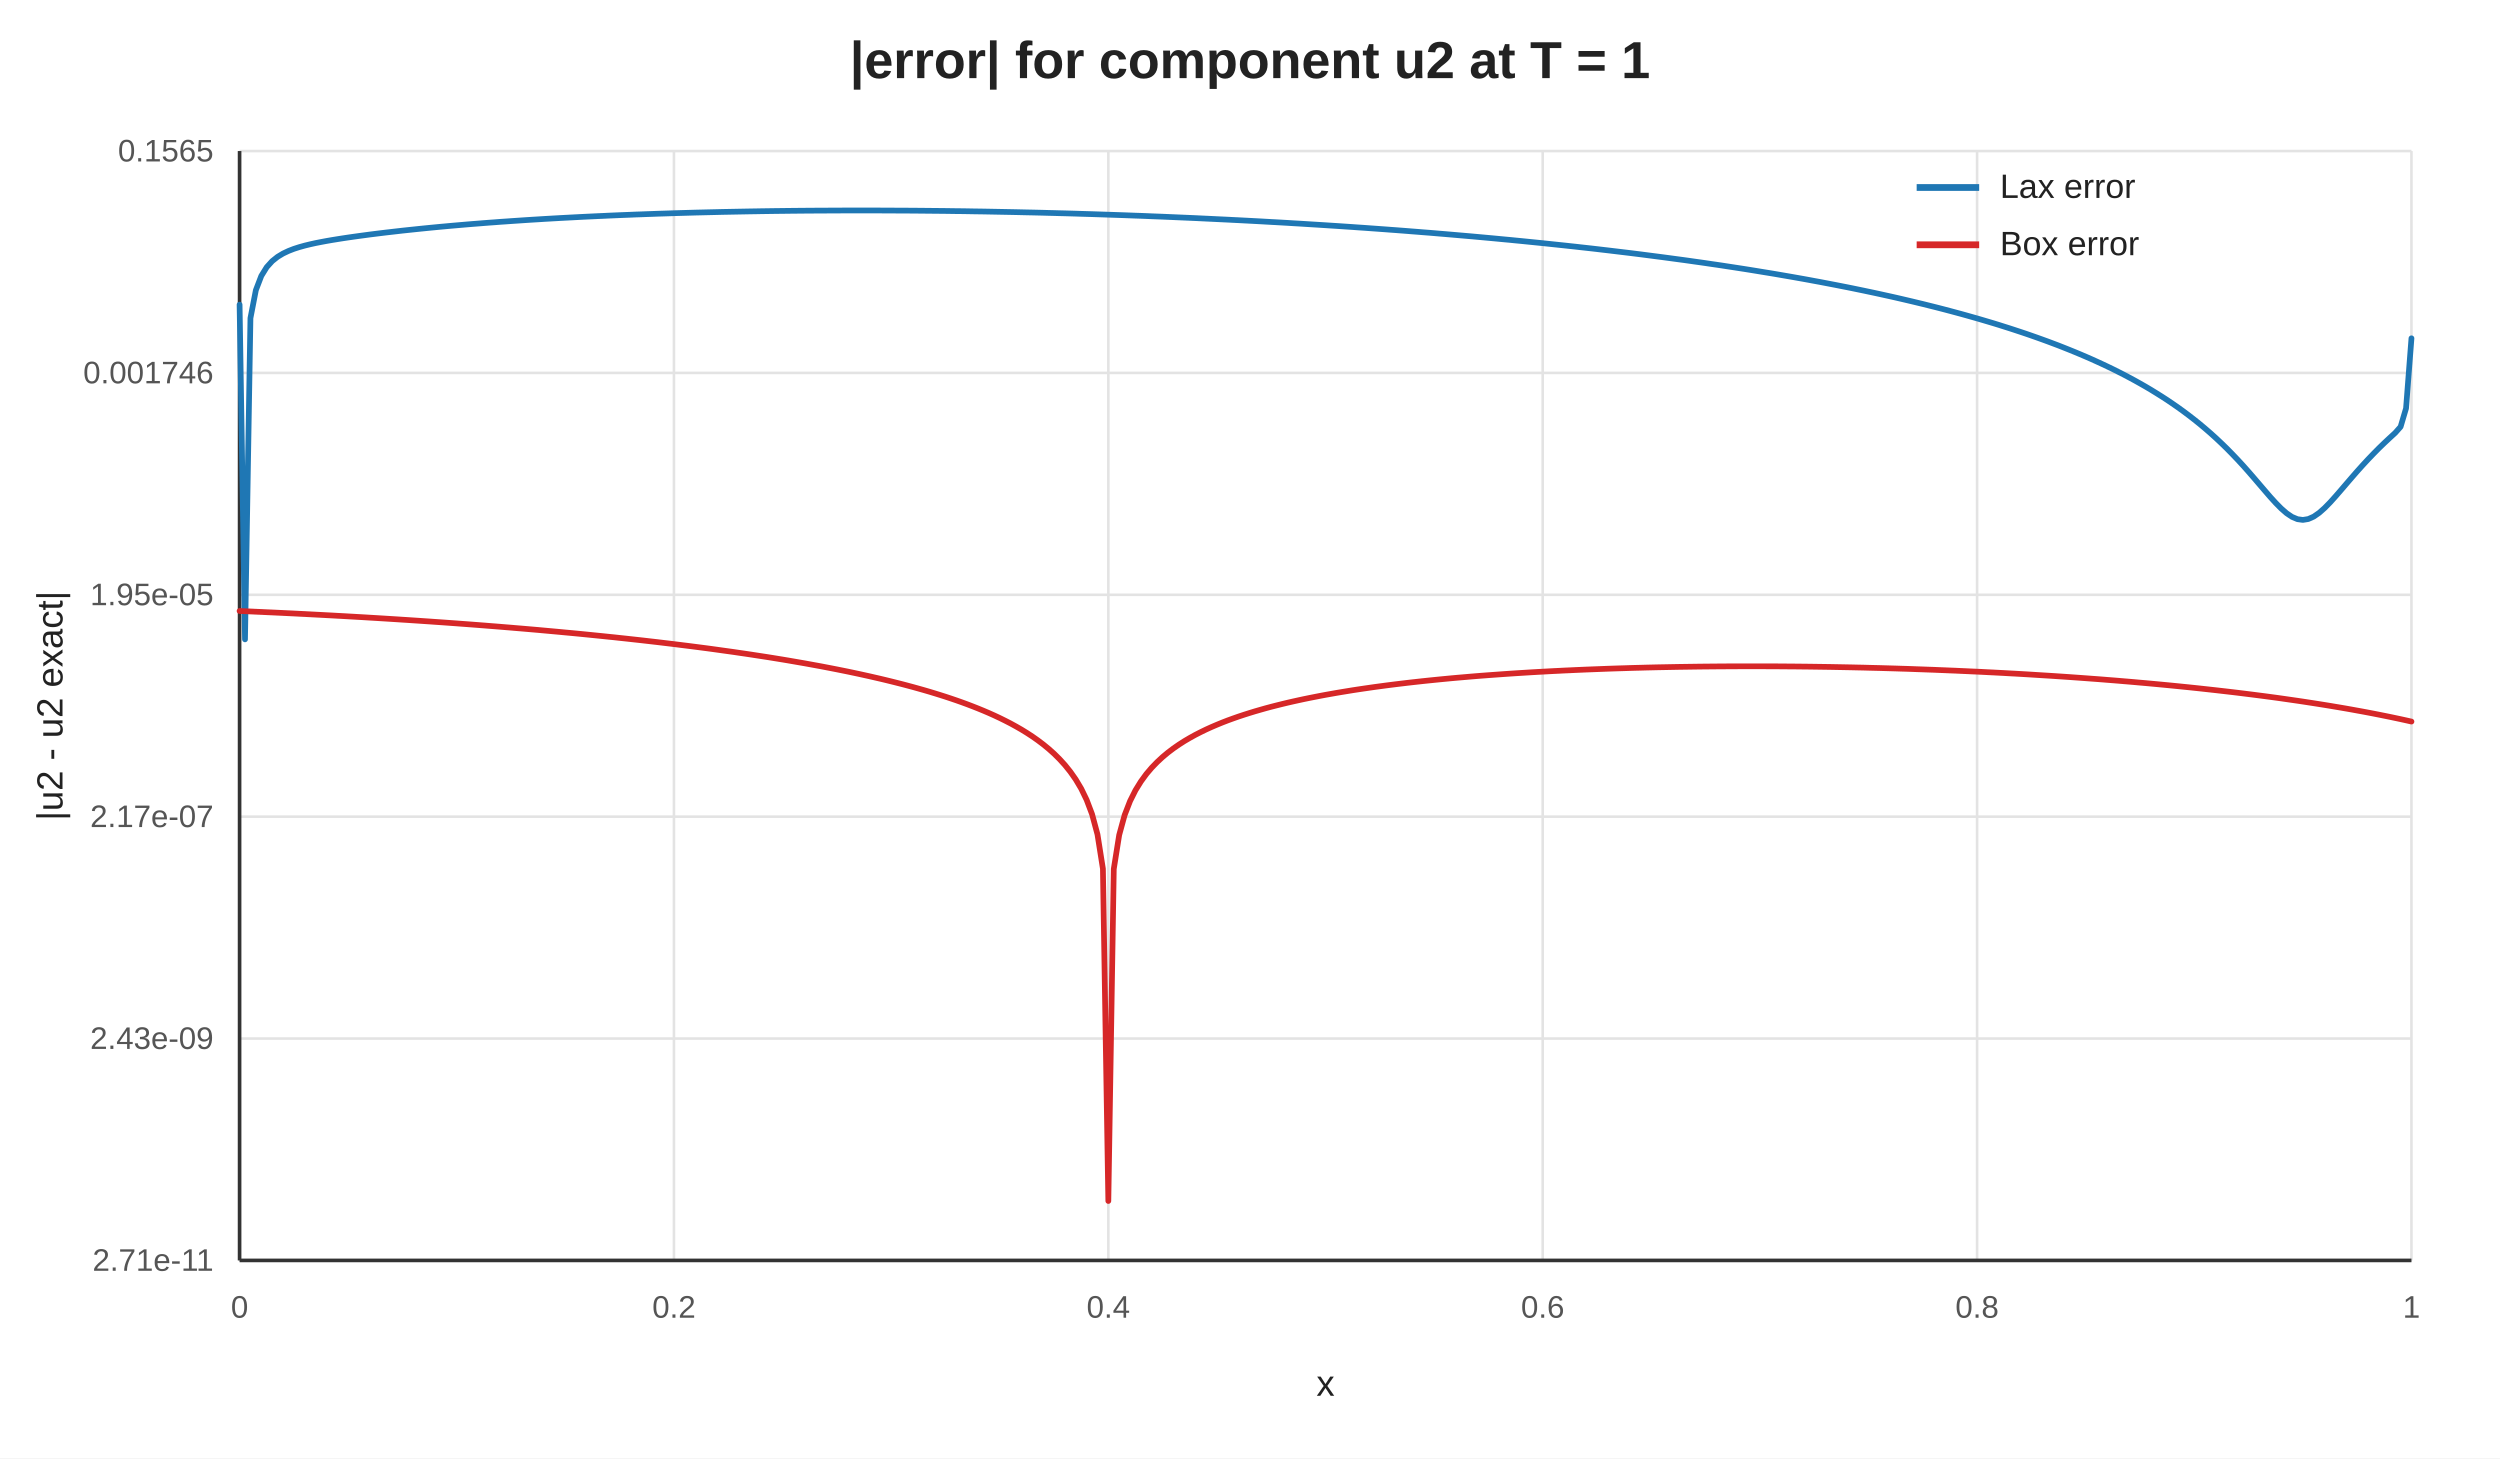
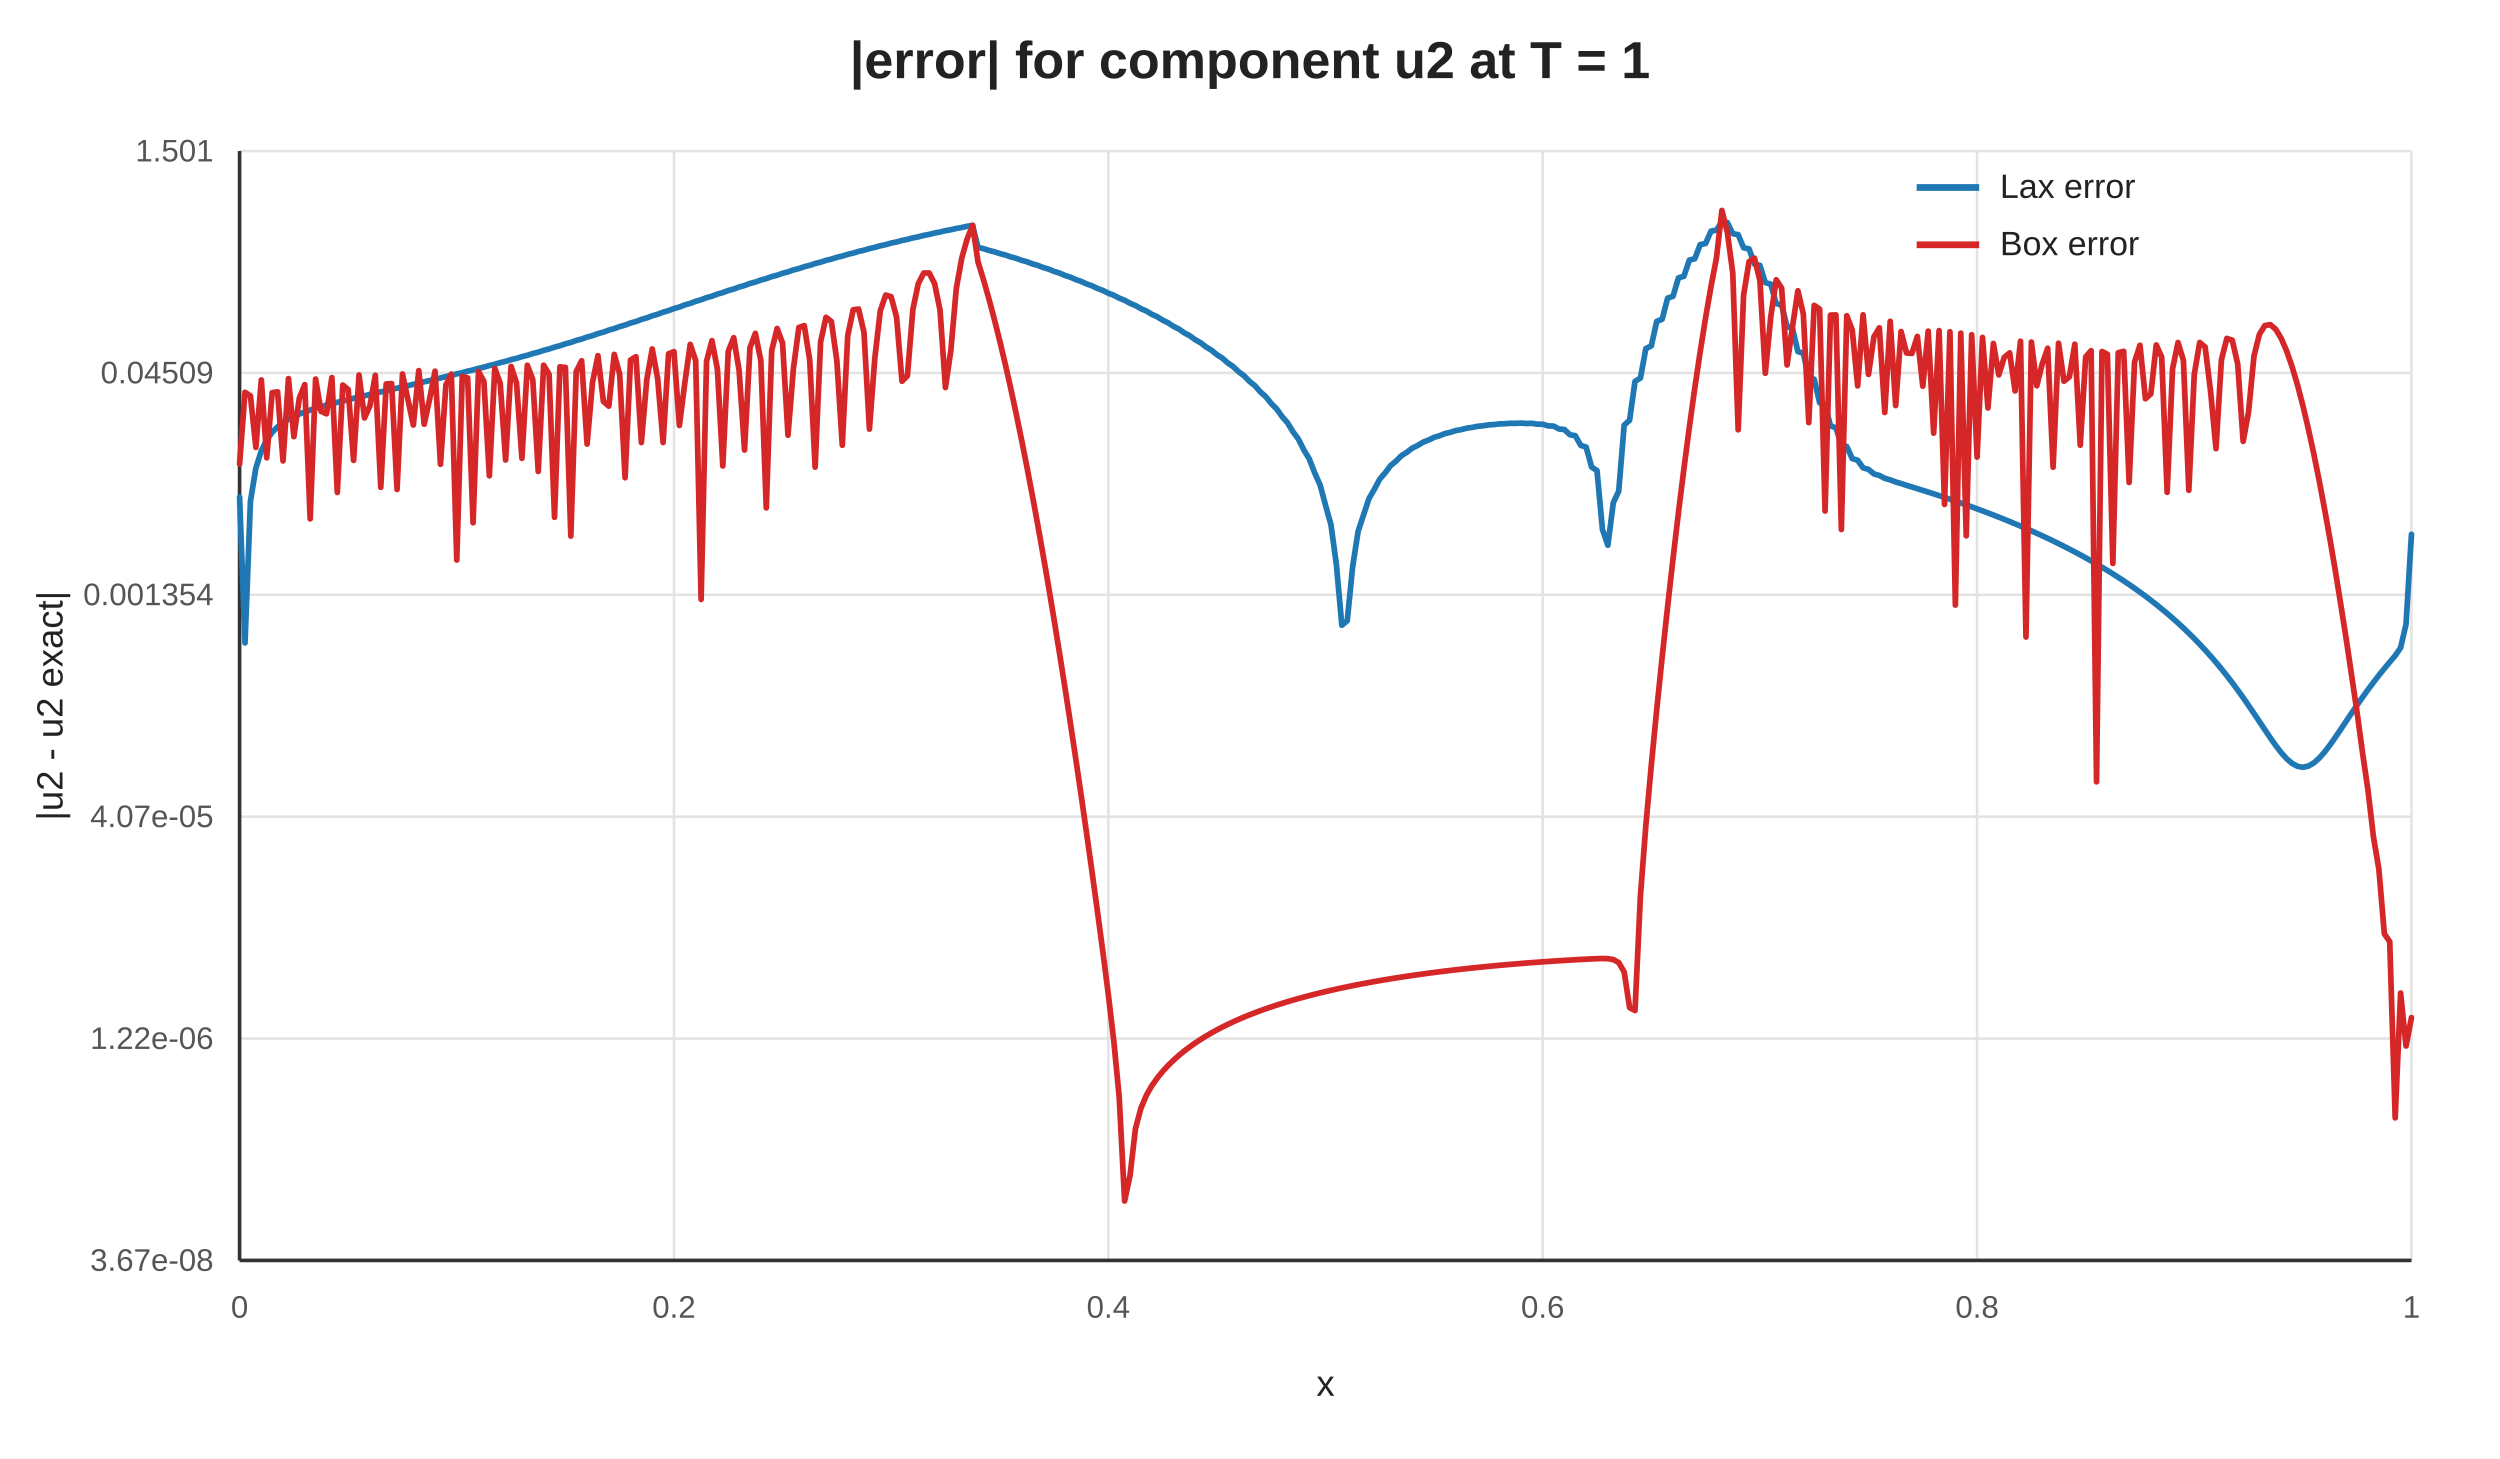
<svg xmlns="http://www.w3.org/2000/svg" width="960" height="560" viewBox="0 0 960 560">
  <style>
text { font-family: Arial, Helvetica, sans-serif; fill: #222; }
.title { font-size: 20px; font-weight: 700; }
.axis-label { font-size: 14px; }
.tick { font-size: 12px; fill: #555; }
.grid { stroke: #e3e3e3; stroke-width: 1; }
.axis { stroke: #333; stroke-width: 1.4; }
.legend { font-size: 13px; }
</style>
  <rect width="100%" height="100%" fill="white" />
  <text class="title" x="480.0" y="30" text-anchor="middle">|error| for component u2 at T = 1</text>
  <line class="grid" x1="92.00" y1="58" x2="92.00" y2="484" />
  <text class="tick" x="92.00" y="506" text-anchor="middle">0</text>
  <line class="grid" x1="258.80" y1="58" x2="258.80" y2="484" />
  <text class="tick" x="258.80" y="506" text-anchor="middle">0.2</text>
  <line class="grid" x1="425.60" y1="58" x2="425.60" y2="484" />
  <text class="tick" x="425.60" y="506" text-anchor="middle">0.4</text>
  <line class="grid" x1="592.40" y1="58" x2="592.40" y2="484" />
  <text class="tick" x="592.40" y="506" text-anchor="middle">0.6</text>
  <line class="grid" x1="759.20" y1="58" x2="759.20" y2="484" />
  <text class="tick" x="759.20" y="506" text-anchor="middle">0.8</text>
  <line class="grid" x1="926.00" y1="58" x2="926.00" y2="484" />
  <text class="tick" x="926.00" y="506" text-anchor="middle">1</text>
  <line class="grid" x1="92" y1="484.00" x2="926" y2="484.00" />
-   <text class="tick" x="82" y="488.00" text-anchor="end">2.71e-11</text>
+   <text class="tick" x="82" y="488.00" text-anchor="end">3.67e-08</text>
  <line class="grid" x1="92" y1="398.80" x2="926" y2="398.80" />
-   <text class="tick" x="82" y="402.80" text-anchor="end">2.43e-09</text>
+   <text class="tick" x="82" y="402.80" text-anchor="end">1.22e-06</text>
  <line class="grid" x1="92" y1="313.60" x2="926" y2="313.60" />
-   <text class="tick" x="82" y="317.60" text-anchor="end">2.17e-07</text>
+   <text class="tick" x="82" y="317.60" text-anchor="end">4.07e-05</text>
  <line class="grid" x1="92" y1="228.40" x2="926" y2="228.40" />
-   <text class="tick" x="82" y="232.40" text-anchor="end">1.95e-05</text>
+   <text class="tick" x="82" y="232.40" text-anchor="end">0.001354</text>
  <line class="grid" x1="92" y1="143.20" x2="926" y2="143.20" />
-   <text class="tick" x="82" y="147.20" text-anchor="end">0.001746</text>
+   <text class="tick" x="82" y="147.20" text-anchor="end">0.04509</text>
  <line class="grid" x1="92" y1="58.00" x2="926" y2="58.00" />
-   <text class="tick" x="82" y="62.00" text-anchor="end">0.1565</text>
+   <text class="tick" x="82" y="62.00" text-anchor="end">1.501</text>
  <line class="axis" x1="92" y1="484" x2="926" y2="484" />
  <line class="axis" x1="92" y1="58" x2="92" y2="484" />
  <text class="axis-label" x="509.0" y="536" text-anchor="middle">x</text>
  <text class="axis-label" transform="translate(24,271.0) rotate(-90)" text-anchor="middle">|u2 - u2 exact|</text>
-   <polyline points="92.00,116.98 94.08,245.51 96.17,122.17 98.25,111.42 100.34,105.96 102.42,102.59 104.51,100.28 106.59,98.62 108.68,97.36 110.77,96.37 112.85,95.56 114.94,94.89 117.02,94.31 119.11,93.80 121.19,93.34 123.28,92.93 125.36,92.54 127.44,92.18 129.53,91.84 131.62,91.51 133.70,91.20 135.78,90.90 137.87,90.61 139.96,90.33 142.04,90.05 144.12,89.79 146.21,89.53 148.30,89.28 150.38,89.04 152.47,88.80 154.55,88.56 156.63,88.34 158.72,88.12 160.81,87.90 162.89,87.69 164.98,87.48 167.06,87.28 169.14,87.08 171.23,86.89 173.31,86.70 175.40,86.52 177.49,86.34 179.57,86.16 181.66,85.99 183.74,85.83 185.82,85.66 187.91,85.50 190.00,85.35 192.08,85.19 194.16,85.05 196.25,84.90 198.34,84.76 200.42,84.62 202.50,84.48 204.59,84.35 206.68,84.22 208.76,84.09 210.84,83.97 212.93,83.85 215.01,83.73 217.10,83.62 219.19,83.51 221.27,83.40 223.35,83.29 225.44,83.19 227.53,83.09 229.61,82.99 231.70,82.90 233.78,82.80 235.86,82.71 237.95,82.62 240.03,82.54 242.12,82.46 244.20,82.37 246.29,82.30 248.38,82.22 250.46,82.15 252.55,82.07 254.63,82.01 256.72,81.94 258.80,81.87 260.88,81.81 262.97,81.75 265.05,81.69 267.14,81.63 269.23,81.58 271.31,81.53 273.39,81.48 275.48,81.43 277.56,81.38 279.65,81.34 281.74,81.30 283.82,81.26 285.90,81.22 287.99,81.18 290.07,81.15 292.16,81.11 294.25,81.08 296.33,81.05 298.41,81.02 300.50,81.00 302.59,80.97 304.67,80.95 306.75,80.93 308.84,80.91 310.93,80.90 313.01,80.88 315.10,80.87 317.18,80.86 319.26,80.85 321.35,80.84 323.44,80.83 325.52,80.83 327.61,80.82 329.69,80.82 331.77,80.82 333.86,80.82 335.94,80.83 338.03,80.83 340.12,80.84 342.20,80.85 344.28,80.86 346.37,80.87 348.45,80.88 350.54,80.89 352.62,80.91 354.71,80.93 356.80,80.95 358.88,80.97 360.97,80.99 363.05,81.01 365.13,81.04 367.22,81.07 369.31,81.09 371.39,81.12 373.48,81.16 375.56,81.19 377.65,81.22 379.73,81.26 381.81,81.30 383.90,81.34 385.98,81.38 388.07,81.42 390.15,81.46 392.24,81.51 394.32,81.56 396.41,81.60 398.50,81.65 400.58,81.70 402.67,81.76 404.75,81.81 406.83,81.87 408.92,81.92 411.00,81.98 413.09,82.04 415.18,82.11 417.26,82.17 419.35,82.23 421.43,82.30 423.52,82.37 425.60,82.44 427.69,82.51 429.77,82.58 431.85,82.65 433.94,82.73 436.02,82.81 438.11,82.88 440.19,82.96 442.28,83.05 444.37,83.13 446.45,83.21 448.53,83.30 450.62,83.39 452.70,83.48 454.79,83.57 456.88,83.66 458.96,83.75 461.05,83.85 463.13,83.95 465.22,84.05 467.30,84.15 469.38,84.25 471.47,84.35 473.56,84.46 475.64,84.56 477.73,84.67 479.81,84.78 481.90,84.89 483.98,85.00 486.06,85.12 488.15,85.24 490.23,85.35 492.32,85.47 494.40,85.59 496.49,85.72 498.57,85.84 500.66,85.97 502.75,86.10 504.83,86.23 506.92,86.36 509.00,86.49 511.09,86.63 513.17,86.76 515.26,86.90 517.34,87.04 519.42,87.18 521.51,87.33 523.60,87.47 525.68,87.62 527.76,87.77 529.85,87.92 531.93,88.07 534.02,88.23 536.11,88.38 538.19,88.54 540.27,88.70 542.36,88.87 544.44,89.03 546.53,89.20 548.62,89.36 550.70,89.53 552.78,89.71 554.87,89.88 556.95,90.06 559.04,90.24 561.12,90.42 563.21,90.60 565.30,90.78 567.38,90.97 569.47,91.16 571.55,91.35 573.63,91.54 575.72,91.74 577.81,91.94 579.89,92.13 581.98,92.34 584.06,92.54 586.14,92.75 588.23,92.96 590.32,93.17 592.40,93.38 594.49,93.60 596.57,93.82 598.65,94.04 600.74,94.26 602.83,94.49 604.91,94.71 607.00,94.95 609.08,95.18 611.17,95.41 613.25,95.65 615.34,95.90 617.42,96.14 619.50,96.39 621.59,96.64 623.68,96.89 625.76,97.14 627.84,97.40 629.93,97.66 632.01,97.93 634.10,98.20 636.18,98.47 638.27,98.74 640.36,99.02 642.44,99.30 644.52,99.58 646.61,99.86 648.69,100.15 650.78,100.45 652.87,100.74 654.95,101.04 657.03,101.35 659.12,101.65 661.21,101.96 663.29,102.28 665.38,102.60 667.46,102.92 669.54,103.24 671.63,103.57 673.72,103.91 675.80,104.25 677.88,104.59 679.97,104.93 682.06,105.28 684.14,105.64 686.23,106.00 688.31,106.36 690.39,106.73 692.48,107.10 694.57,107.48 696.65,107.87 698.74,108.25 700.82,108.65 702.91,109.05 704.99,109.45 707.08,109.86 709.16,110.27 711.25,110.69 713.33,111.12 715.42,111.55 717.50,111.99 719.59,112.43 721.67,112.88 723.75,113.34 725.84,113.80 727.93,114.27 730.01,114.75 732.10,115.24 734.18,115.73 736.26,116.23 738.35,116.73 740.43,117.25 742.52,117.77 744.61,118.30 746.69,118.84 748.77,119.39 750.86,119.95 752.94,120.51 755.03,121.09 757.12,121.68 759.20,122.27 761.28,122.88 763.37,123.50 765.46,124.12 767.54,124.76 769.62,125.42 771.71,126.08 773.79,126.76 775.88,127.45 777.97,128.15 780.05,128.87 782.13,129.60 784.22,130.35 786.31,131.11 788.39,131.89 790.48,132.68 792.56,133.50 794.64,134.33 796.73,135.18 798.82,136.05 800.90,136.94 802.99,137.85 805.07,138.79 807.16,139.75 809.24,140.73 811.33,141.74 813.41,142.78 815.50,143.84 817.58,144.94 819.67,146.07 821.75,147.23 823.84,148.42 825.92,149.65 828.00,150.93 830.09,152.24 832.18,153.59 834.26,155.00 836.35,156.45 838.43,157.95 840.51,159.51 842.60,161.13 844.68,162.80 846.77,164.55 848.86,166.36 850.94,168.24 853.02,170.20 855.11,172.23 857.19,174.35 859.28,176.54 861.37,178.81 863.45,181.15 865.53,183.55 867.62,185.99 869.71,188.43 871.79,190.84 873.88,193.14 875.96,195.25 878.04,197.07 880.13,198.48 882.22,199.36 884.30,199.65 886.38,199.31 888.47,198.38 890.56,196.93 892.64,195.09 894.73,192.96 896.81,190.65 898.89,188.25 900.98,185.81 903.07,183.38 905.15,180.99 907.24,178.66 909.32,176.41 911.41,174.23 913.49,172.12 915.58,170.10 917.66,168.15 919.75,166.23 921.83,163.88 923.92,156.81 926.00,129.91" fill="none" stroke="#1f77b4" stroke-width="2.2" stroke-linecap="round" stroke-linejoin="round" />
-   <polyline points="92.00,234.62 94.08,234.71 96.17,234.80 98.25,234.90 100.34,234.99 102.42,235.09 104.51,235.18 106.59,235.28 108.68,235.38 110.77,235.48 112.85,235.58 114.94,235.69 117.02,235.79 119.11,235.90 121.19,236.01 123.28,236.12 125.36,236.23 127.44,236.34 129.53,236.46 131.62,236.57 133.70,236.69 135.78,236.81 137.87,236.93 139.96,237.05 142.04,237.18 144.12,237.30 146.21,237.43 148.30,237.56 150.38,237.69 152.47,237.82 154.55,237.96 156.63,238.09 158.72,238.23 160.81,238.37 162.89,238.51 164.98,238.65 167.06,238.80 169.14,238.94 171.23,239.09 173.31,239.24 175.40,239.39 177.49,239.55 179.57,239.70 181.66,239.86 183.74,240.02 185.82,240.18 187.91,240.35 190.00,240.51 192.08,240.68 194.16,240.85 196.25,241.02 198.34,241.20 200.42,241.37 202.50,241.55 204.59,241.73 206.68,241.91 208.76,242.10 210.84,242.29 212.93,242.48 215.01,242.67 217.10,242.87 219.19,243.06 221.27,243.26 223.35,243.46 225.44,243.67 227.53,243.88 229.61,244.09 231.70,244.30 233.78,244.52 235.86,244.73 237.95,244.96 240.03,245.18 242.12,245.41 244.20,245.64 246.29,245.87 248.38,246.11 250.46,246.35 252.55,246.59 254.63,246.84 256.72,247.09 258.80,247.34 260.88,247.60 262.97,247.86 265.05,248.12 267.14,248.39 269.23,248.66 271.31,248.93 273.39,249.21 275.48,249.50 277.56,249.79 279.65,250.08 281.74,250.37 283.82,250.68 285.90,250.98 287.99,251.29 290.07,251.61 292.16,251.93 294.25,252.25 296.33,252.58 298.41,252.92 300.50,253.26 302.59,253.61 304.67,253.97 306.75,254.33 308.84,254.69 310.93,255.07 313.01,255.45 315.10,255.83 317.18,256.23 319.26,256.63 321.35,257.04 323.44,257.46 325.52,257.88 327.61,258.32 329.69,258.76 331.77,259.22 333.86,259.68 335.94,260.16 338.03,260.64 340.12,261.14 342.20,261.65 344.28,262.17 346.37,262.70 348.45,263.25 350.54,263.81 352.62,264.39 354.71,264.98 356.80,265.59 358.88,266.22 360.97,266.87 363.05,267.53 365.13,268.22 367.22,268.93 369.31,269.67 371.39,270.43 373.48,271.23 375.56,272.05 377.65,272.91 379.73,273.80 381.81,274.73 383.90,275.71 385.98,276.74 388.07,277.81 390.15,278.95 392.24,280.15 394.32,281.43 396.41,282.79 398.50,284.26 400.58,285.83 402.67,287.54 404.75,289.40 406.83,291.46 408.92,293.75 411.00,296.34 413.09,299.32 415.18,302.84 417.26,307.13 419.35,312.65 421.43,320.40 423.52,333.61 425.60,461.18 427.69,333.69 429.77,320.63 431.85,313.02 433.94,307.63 436.02,303.47 438.11,300.09 440.19,297.23 442.28,294.77 444.37,292.61 446.45,290.68 448.53,288.95 450.62,287.37 452.70,285.93 454.79,284.59 456.88,283.36 458.96,282.21 461.05,281.14 463.13,280.13 465.22,279.18 467.30,278.29 469.38,277.44 471.47,276.63 473.56,275.87 475.64,275.14 477.73,274.45 479.81,273.79 481.90,273.15 483.98,272.55 486.06,271.96 488.15,271.40 490.23,270.87 492.32,270.35 494.40,269.85 496.49,269.37 498.57,268.91 500.66,268.46 502.75,268.03 504.83,267.62 506.92,267.21 509.00,266.82 511.09,266.45 513.17,266.08 515.26,265.73 517.34,265.39 519.42,265.05 521.51,264.73 523.60,264.42 525.68,264.12 527.76,263.82 529.85,263.54 531.93,263.26 534.02,262.99 536.11,262.73 538.19,262.48 540.27,262.23 542.36,261.99 544.44,261.76 546.53,261.53 548.62,261.31 550.70,261.10 552.78,260.89 554.87,260.69 556.95,260.49 559.04,260.30 561.12,260.12 563.21,259.94 565.30,259.76 567.38,259.59 569.47,259.43 571.55,259.27 573.63,259.12 575.72,258.97 577.81,258.82 579.89,258.68 581.98,258.54 584.06,258.41 586.14,258.28 588.23,258.15 590.32,258.03 592.40,257.92 594.49,257.80 596.57,257.69 598.65,257.59 600.74,257.48 602.83,257.39 604.91,257.29 607.00,257.20 609.08,257.11 611.17,257.03 613.25,256.95 615.34,256.87 617.42,256.79 619.50,256.72 621.59,256.65 623.68,256.59 625.76,256.52 627.84,256.46 629.93,256.41 632.01,256.35 634.10,256.30 636.18,256.25 638.27,256.21 640.36,256.17 642.44,256.13 644.52,256.09 646.61,256.06 648.69,256.03 650.78,256.00 652.87,255.97 654.95,255.95 657.03,255.93 659.12,255.91 661.21,255.90 663.29,255.88 665.38,255.87 667.46,255.86 669.54,255.86 671.63,255.86 673.72,255.86 675.80,255.86 677.88,255.86 679.97,255.87 682.06,255.88 684.14,255.89 686.23,255.91 688.31,255.93 690.39,255.94 692.48,255.97 694.57,255.99 696.65,256.02 698.74,256.05 700.82,256.08 702.91,256.11 704.99,256.15 707.08,256.19 709.16,256.23 711.25,256.27 713.33,256.32 715.42,256.36 717.50,256.42 719.59,256.47 721.67,256.52 723.75,256.58 725.84,256.64 727.93,256.70 730.01,256.77 732.10,256.83 734.18,256.90 736.26,256.98 738.35,257.05 740.43,257.13 742.52,257.20 744.61,257.29 746.69,257.37 748.77,257.46 750.86,257.54 752.94,257.64 755.03,257.73 757.12,257.83 759.20,257.92 761.28,258.02 763.37,258.13 765.46,258.23 767.54,258.34 769.62,258.45 771.71,258.57 773.79,258.68 775.88,258.80 777.97,258.92 780.05,259.05 782.13,259.18 784.22,259.31 786.31,259.44 788.39,259.57 790.48,259.71 792.56,259.85 794.64,259.99 796.73,260.14 798.82,260.29 800.90,260.44 802.99,260.60 805.07,260.75 807.16,260.91 809.24,261.08 811.33,261.24 813.41,261.41 815.50,261.59 817.58,261.76 819.67,261.94 821.75,262.13 823.84,262.31 825.92,262.50 828.00,262.69 830.09,262.89 832.18,263.09 834.26,263.29 836.35,263.50 838.43,263.71 840.51,263.92 842.60,264.14 844.68,264.36 846.77,264.59 848.86,264.82 850.94,265.05 853.02,265.29 855.11,265.53 857.19,265.77 859.28,266.02 861.37,266.28 863.45,266.54 865.53,266.80 867.62,267.07 869.71,267.34 871.79,267.62 873.88,267.90 875.96,268.19 878.04,268.49 880.13,268.79 882.22,269.09 884.30,269.40 886.38,269.72 888.47,270.04 890.56,270.37 892.64,270.70 894.73,271.04 896.81,271.39 898.89,271.74 900.98,272.10 903.07,272.47 905.15,272.85 907.24,273.23 909.32,273.62 911.41,274.02 913.49,274.43 915.58,274.85 917.66,275.27 919.75,275.71 921.83,276.15 923.92,276.61 926.00,277.08" fill="none" stroke="#d62728" stroke-width="2.2" stroke-linecap="round" stroke-linejoin="round" />
+   <polyline points="92.00,190.89 94.08,246.89 96.17,192.46 98.25,179.79 100.34,173.11 102.42,168.93 104.51,166.02 106.59,163.91 108.68,162.27 110.77,160.98 112.85,159.89 114.94,158.99 117.02,158.17 119.11,157.47 121.19,156.78 123.28,156.19 125.36,155.58 127.44,155.05 129.53,154.48 131.62,153.98 133.70,153.44 135.78,152.97 137.87,152.44 139.96,151.98 142.04,151.46 144.12,151.00 146.21,150.49 148.30,150.04 150.38,149.52 152.47,149.07 154.55,148.55 156.63,148.11 158.72,147.58 160.81,147.13 162.89,146.60 164.98,146.15 167.06,145.60 169.14,145.15 171.23,144.59 173.31,144.14 175.40,143.57 177.49,143.11 179.57,142.52 181.66,142.06 183.74,141.46 185.82,140.98 187.91,140.37 190.00,139.88 192.08,139.25 194.16,138.76 196.25,138.11 198.34,137.61 200.42,136.95 202.50,136.44 204.59,135.75 206.68,135.24 208.76,134.54 210.84,134.01 212.93,133.30 215.01,132.76 217.10,132.03 219.19,131.49 221.27,130.74 223.35,130.19 225.44,129.44 227.53,128.88 229.61,128.11 231.70,127.54 233.78,126.77 235.86,126.19 237.95,125.41 240.03,124.83 242.12,124.04 244.20,123.46 246.29,122.66 248.38,122.07 250.46,121.27 252.55,120.68 254.63,119.88 256.72,119.29 258.80,118.48 260.88,117.90 262.97,117.09 265.05,116.50 267.14,115.70 269.23,115.11 271.31,114.31 273.39,113.73 275.48,112.93 277.56,112.36 279.65,111.56 281.74,110.99 283.82,110.21 285.90,109.64 287.99,108.86 290.07,108.30 292.16,107.54 294.25,106.98 296.33,106.23 298.41,105.68 300.50,104.94 302.59,104.40 304.67,103.67 306.75,103.14 308.84,102.42 310.93,101.90 313.01,101.19 315.10,100.68 317.18,99.99 319.26,99.49 321.35,98.82 323.44,98.33 325.52,97.67 327.61,97.19 329.69,96.54 331.77,96.08 333.86,95.45 335.94,94.99 338.03,94.38 340.12,93.94 342.20,93.34 344.28,92.91 346.37,92.33 348.45,91.92 350.54,91.35 352.62,90.95 354.71,90.40 356.80,90.01 358.88,89.48 360.97,89.10 363.05,88.59 365.13,88.22 367.22,87.73 369.31,87.37 371.39,86.90 373.48,86.55 375.56,95.00 377.65,95.49 379.73,96.16 381.81,96.67 383.90,97.37 385.98,97.90 388.07,98.63 390.15,99.18 392.24,99.94 394.32,100.52 396.41,101.31 398.50,101.91 400.58,102.73 402.67,103.35 404.75,104.21 406.83,104.86 408.92,105.75 411.00,106.43 413.09,107.36 415.18,108.06 417.26,109.03 419.35,109.76 421.43,110.77 423.52,111.54 425.60,112.59 427.69,113.38 429.77,114.48 431.85,115.31 433.94,116.46 436.02,117.33 438.11,118.52 440.19,119.43 442.28,120.68 444.37,121.63 446.45,122.94 448.53,123.94 450.62,125.32 452.70,126.37 454.79,127.82 456.88,128.93 458.96,130.45 461.05,131.63 463.13,133.24 465.22,134.49 467.30,136.21 469.38,137.53 471.47,139.37 473.56,140.80 475.64,142.77 477.73,144.31 479.81,146.45 481.90,148.13 483.98,150.48 486.06,152.33 488.15,154.94 490.23,157.02 492.32,159.97 494.40,162.34 496.49,165.78 498.57,168.58 500.66,172.74 502.75,176.21 504.83,181.56 506.92,186.23 509.00,193.99 511.09,201.50 513.17,216.78 515.26,240.08 517.34,238.36 519.42,217.56 521.51,204.06 523.60,197.75 525.68,191.45 527.76,187.88 529.85,183.93 531.93,181.54 534.02,178.76 536.11,177.04 538.19,174.95 540.27,173.65 542.36,172.04 544.44,171.03 546.53,169.76 548.62,168.96 550.70,167.94 552.78,167.32 554.87,166.50 556.95,166.00 559.04,165.34 561.12,164.96 563.21,164.42 565.30,164.13 567.38,163.71 569.47,163.50 571.55,163.17 573.63,163.03 575.72,162.78 577.81,162.72 579.89,162.54 581.98,162.57 584.06,162.46 586.14,162.61 588.23,162.56 590.32,162.89 592.40,162.91 594.49,163.53 596.57,163.62 598.65,164.73 600.74,164.94 602.83,166.94 604.91,167.30 607.00,171.02 609.08,171.69 611.17,179.32 613.25,180.74 615.34,203.33 617.42,209.37 619.50,193.08 621.59,188.58 623.68,163.27 625.76,161.36 627.84,146.46 629.93,145.16 632.01,133.83 634.10,132.82 636.18,123.42 638.27,122.58 640.36,114.49 642.44,113.78 644.52,106.71 646.61,106.10 648.69,99.89 650.78,99.37 652.87,93.93 654.95,93.49 657.03,88.76 659.12,88.38 661.21,85.13 663.29,85.45 665.38,89.73 667.46,90.11 669.54,95.14 671.63,95.57 673.72,101.40 675.80,101.89 677.88,108.54 679.97,109.09 682.06,116.57 684.14,117.17 686.23,125.44 688.31,126.09 690.39,134.98 692.48,135.68 694.57,144.90 696.65,145.62 698.74,154.66 700.82,155.39 702.91,163.54 704.99,164.25 707.08,170.80 709.16,171.47 711.25,176.10 713.33,176.73 715.42,179.64 717.50,180.25 719.59,181.99 721.67,182.58 723.75,183.67 725.84,184.27 727.93,185.07 730.01,185.68 732.10,186.36 734.18,186.99 736.26,187.65 738.35,188.30 740.43,188.96 742.52,189.63 744.61,190.31 746.69,191.00 748.77,191.70 750.86,192.42 752.94,193.14 755.03,193.88 757.12,194.63 759.20,195.40 761.28,196.17 763.37,196.96 765.46,197.77 767.54,198.59 769.62,199.42 771.71,200.28 773.79,201.14 775.88,202.03 777.97,202.93 780.05,203.85 782.13,204.79 784.22,205.74 786.31,206.72 788.39,207.72 790.48,208.74 792.56,209.78 794.64,210.85 796.73,211.94 798.82,213.06 800.90,214.20 802.99,215.37 805.07,216.57 807.16,217.80 809.24,219.06 811.33,220.36 813.41,221.69 815.50,223.05 817.58,224.46 819.67,225.90 821.75,227.39 823.84,228.92 825.92,230.50 828.00,232.13 830.09,233.82 832.18,235.56 834.26,237.36 836.35,239.22 838.43,241.15 840.51,243.14 842.60,245.22 844.68,247.37 846.77,249.60 848.86,251.93 850.94,254.34 853.02,256.85 855.11,259.46 857.19,262.17 859.28,264.99 861.37,267.90 863.45,270.90 865.53,273.97 867.62,277.10 869.71,280.23 871.79,283.32 873.88,286.27 875.96,288.98 878.04,291.31 880.13,293.12 882.22,294.26 884.30,294.63 886.38,294.19 888.47,292.99 890.56,291.14 892.64,288.77 894.73,286.04 896.81,283.08 898.89,280.00 900.98,276.87 903.07,273.75 905.15,270.69 907.24,267.71 909.32,264.81 911.41,262.02 913.49,259.32 915.58,256.73 917.66,254.23 919.75,251.77 921.83,248.75 923.92,239.68 926.00,205.19" fill="none" stroke="#1f77b4" stroke-width="2.2" stroke-linecap="round" stroke-linejoin="round" />
+   <polyline points="92.00,178.15 94.08,150.63 96.17,152.07 98.25,171.79 100.34,145.90 102.42,175.79 104.51,150.77 106.59,150.47 108.68,176.99 110.77,145.39 112.85,167.66 114.94,152.87 117.02,147.71 119.11,199.24 121.19,145.55 123.28,157.97 125.36,158.90 127.44,144.99 129.53,189.10 131.62,147.87 133.70,149.57 135.78,176.79 137.87,144.01 139.96,160.48 142.04,155.85 144.12,144.12 146.21,187.14 148.30,147.44 150.38,147.31 152.47,187.96 154.55,143.61 156.63,153.35 158.72,163.21 160.81,142.32 162.89,162.90 164.98,153.18 167.06,142.53 169.14,178.29 171.23,147.78 173.31,143.65 175.40,215.07 177.49,144.58 179.57,145.11 181.66,200.75 183.74,142.67 185.82,146.46 187.91,182.70 190.00,141.45 192.08,147.20 194.16,176.64 196.25,140.70 198.34,147.04 200.42,175.99 202.50,140.26 204.59,145.82 206.68,181.02 208.76,140.24 210.84,143.73 212.93,198.65 215.01,140.86 217.10,141.11 219.19,205.86 221.27,142.70 223.35,138.53 225.44,170.53 227.53,146.82 229.61,136.58 231.70,154.14 233.78,155.96 235.86,136.09 237.95,143.65 240.03,183.45 242.12,138.24 244.20,136.97 246.29,169.94 248.38,145.68 250.46,134.00 252.55,145.45 254.63,169.92 256.72,135.87 258.80,135.04 260.88,163.37 262.97,147.03 265.05,132.24 267.14,138.46 269.23,230.17 271.31,138.73 273.39,130.80 275.48,141.74 277.56,178.93 279.65,134.92 281.74,129.68 283.82,142.25 285.90,172.81 287.99,133.49 290.07,128.01 292.16,138.49 294.25,195.02 296.33,134.64 298.41,126.14 300.50,131.77 302.59,167.11 304.67,141.56 306.75,125.76 308.84,125.04 310.93,138.26 313.01,179.38 315.10,131.34 317.18,121.84 319.26,123.48 321.35,138.50 323.44,170.97 325.52,128.95 327.61,118.99 329.69,118.66 331.77,127.69 333.86,164.78 335.94,137.47 338.03,119.34 340.12,113.30 342.20,113.96 344.28,121.79 346.37,146.40 348.45,144.28 350.54,118.84 352.62,108.91 354.71,104.84 356.80,104.82 358.88,108.89 360.97,119.06 363.05,148.82 365.13,134.50 367.22,110.81 369.31,99.14 371.39,91.71 373.48,86.55 375.56,100.60 377.65,107.40 379.73,114.72 381.81,122.55 383.90,130.86 385.98,139.65 388.07,148.89 390.15,158.58 392.24,168.69 394.32,179.23 396.41,190.17 398.50,201.52 400.58,213.25 402.67,225.36 404.75,237.85 406.83,250.69 408.92,263.89 411.00,277.44 413.09,291.32 415.18,305.53 417.26,320.05 419.35,334.89 421.43,350.07 423.52,365.67 425.60,381.95 427.69,399.67 429.77,421.23 431.85,461.18 433.94,451.34 436.02,433.41 438.11,425.55 440.19,420.62 442.28,416.96 444.37,413.98 446.45,411.43 448.53,409.17 450.62,407.13 452.70,405.27 454.79,403.56 456.88,401.98 458.96,400.51 461.05,399.13 463.13,397.84 465.22,396.62 467.30,395.47 469.38,394.38 471.47,393.35 473.56,392.37 475.64,391.44 477.73,390.55 479.81,389.70 481.90,388.89 483.98,388.11 486.06,387.36 488.15,386.65 490.23,385.96 492.32,385.30 494.40,384.66 496.49,384.04 498.57,383.45 500.66,382.88 502.75,382.32 504.83,381.79 506.92,381.27 509.00,380.77 511.09,380.29 513.17,379.82 515.26,379.37 517.34,378.93 519.42,378.50 521.51,378.09 523.60,377.69 525.68,377.30 527.76,376.92 529.85,376.56 531.93,376.20 534.02,375.86 536.11,375.52 538.19,375.20 540.27,374.88 542.36,374.57 544.44,374.28 546.53,373.99 548.62,373.70 550.70,373.43 552.78,373.16 554.87,372.90 556.95,372.65 559.04,372.41 561.12,372.17 563.21,371.94 565.30,371.72 567.38,371.50 569.47,371.29 571.55,371.09 573.63,370.89 575.72,370.69 577.81,370.51 579.89,370.32 581.98,370.15 584.06,369.98 586.14,369.81 588.23,369.65 590.32,369.50 592.40,369.35 594.49,369.20 596.57,369.06 598.65,368.93 600.74,368.80 602.83,368.67 604.91,368.55 607.00,368.43 609.08,368.32 611.17,368.22 613.25,368.13 615.34,368.08 617.42,368.13 619.50,368.47 621.59,369.62 623.68,373.23 625.76,386.90 627.84,388.05 629.93,343.95 632.01,316.95 634.10,293.87 636.18,272.54 638.27,252.33 640.36,233.02 642.44,214.55 644.52,196.90 646.61,180.10 648.69,164.17 650.78,149.15 652.87,135.07 654.95,122.00 657.03,109.98 659.12,99.07 661.21,80.82 663.29,89.21 665.38,104.79 667.46,165.04 669.54,113.35 671.63,100.47 673.72,99.13 675.80,107.73 677.88,143.32 679.97,121.73 682.06,107.44 684.14,110.60 686.23,140.14 688.31,125.58 690.39,111.65 692.48,120.58 694.57,162.29 696.65,117.26 698.74,118.70 700.82,196.23 702.91,121.00 704.99,120.91 707.08,203.33 709.16,121.23 711.25,126.69 713.33,148.17 715.42,120.88 717.50,143.77 719.59,129.31 721.67,125.88 723.75,158.39 725.84,123.38 727.93,155.74 730.01,127.31 732.10,135.55 734.18,135.71 736.26,129.19 738.35,148.31 740.43,127.16 742.52,166.32 744.61,126.95 746.69,193.69 748.77,127.39 750.86,232.34 752.94,127.94 755.03,205.76 757.12,128.54 759.20,175.52 761.28,129.57 763.37,156.66 765.46,131.89 767.54,143.96 769.62,137.23 771.71,135.51 773.79,150.10 775.88,131.03 777.97,244.61 780.05,131.35 782.13,148.13 784.22,139.71 786.31,133.75 788.39,179.42 790.48,131.80 792.56,146.39 794.64,144.69 796.73,132.17 798.82,170.96 800.90,137.05 802.99,134.67 805.07,300.22 807.16,134.99 809.24,136.03 811.33,216.35 813.41,135.45 815.50,134.91 817.58,185.26 819.67,138.99 821.75,132.57 823.84,153.12 825.92,151.24 828.00,132.47 830.09,137.11 832.18,189.04 834.26,141.66 836.35,131.54 838.43,138.37 840.51,188.28 842.60,143.78 844.68,131.52 846.77,133.24 848.86,150.27 850.94,172.27 853.02,138.19 855.11,129.95 857.19,130.65 859.28,139.77 861.37,169.47 863.45,158.11 865.53,136.71 867.62,128.35 869.71,125.01 871.79,124.66 873.88,126.45 875.96,129.89 878.04,134.71 880.13,140.71 882.22,147.75 884.30,155.73 886.38,164.56 888.47,174.16 890.56,184.51 892.64,195.52 894.73,207.20 896.81,219.43 898.89,232.33 900.98,245.61 903.07,259.71 905.15,273.78 907.24,289.28 909.32,303.52 911.41,321.44 913.49,333.78 915.58,358.57 917.66,361.59 919.75,429.25 921.83,381.33 923.92,401.66 926.00,390.76" fill="none" stroke="#d62728" stroke-width="2.2" stroke-linecap="round" stroke-linejoin="round" />
  <line x1="736" y1="72" x2="760" y2="72" stroke="#1f77b4" stroke-width="2.6" />
  <text class="legend" x="768" y="76" text-anchor="start">Lax error</text>
  <line x1="736" y1="94" x2="760" y2="94" stroke="#d62728" stroke-width="2.6" />
  <text class="legend" x="768" y="98" text-anchor="start">Box error</text>
</svg>
